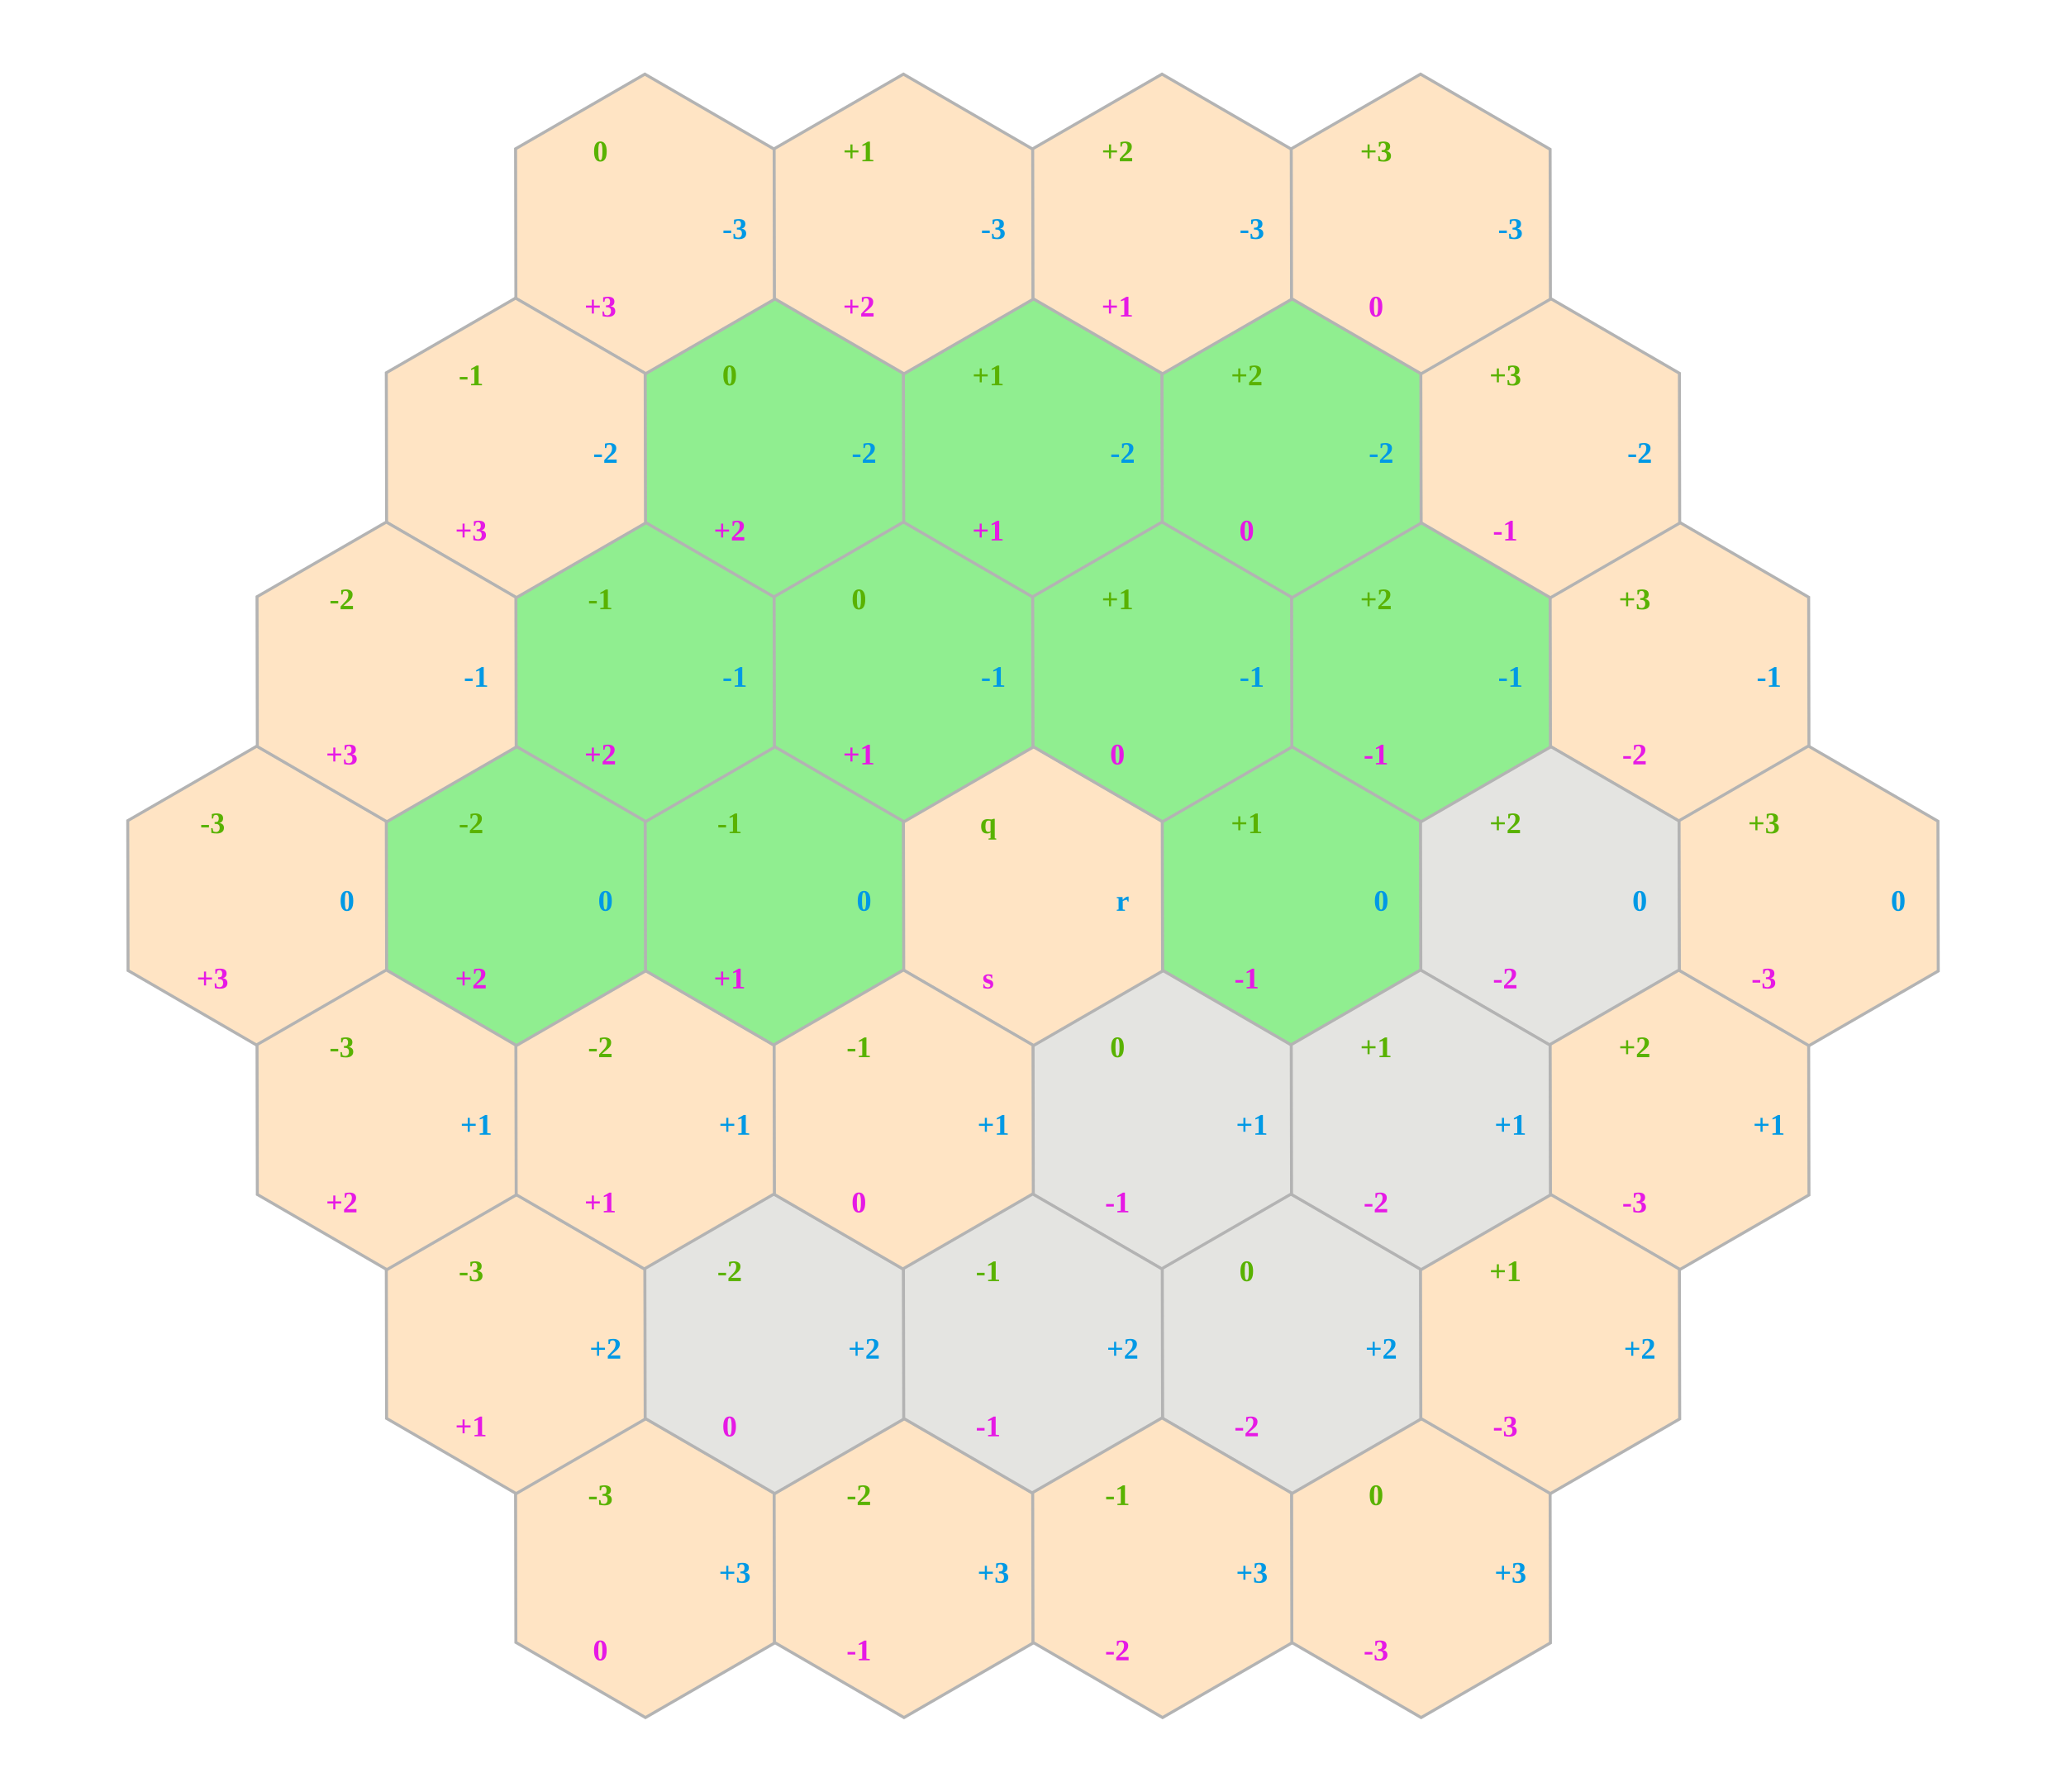
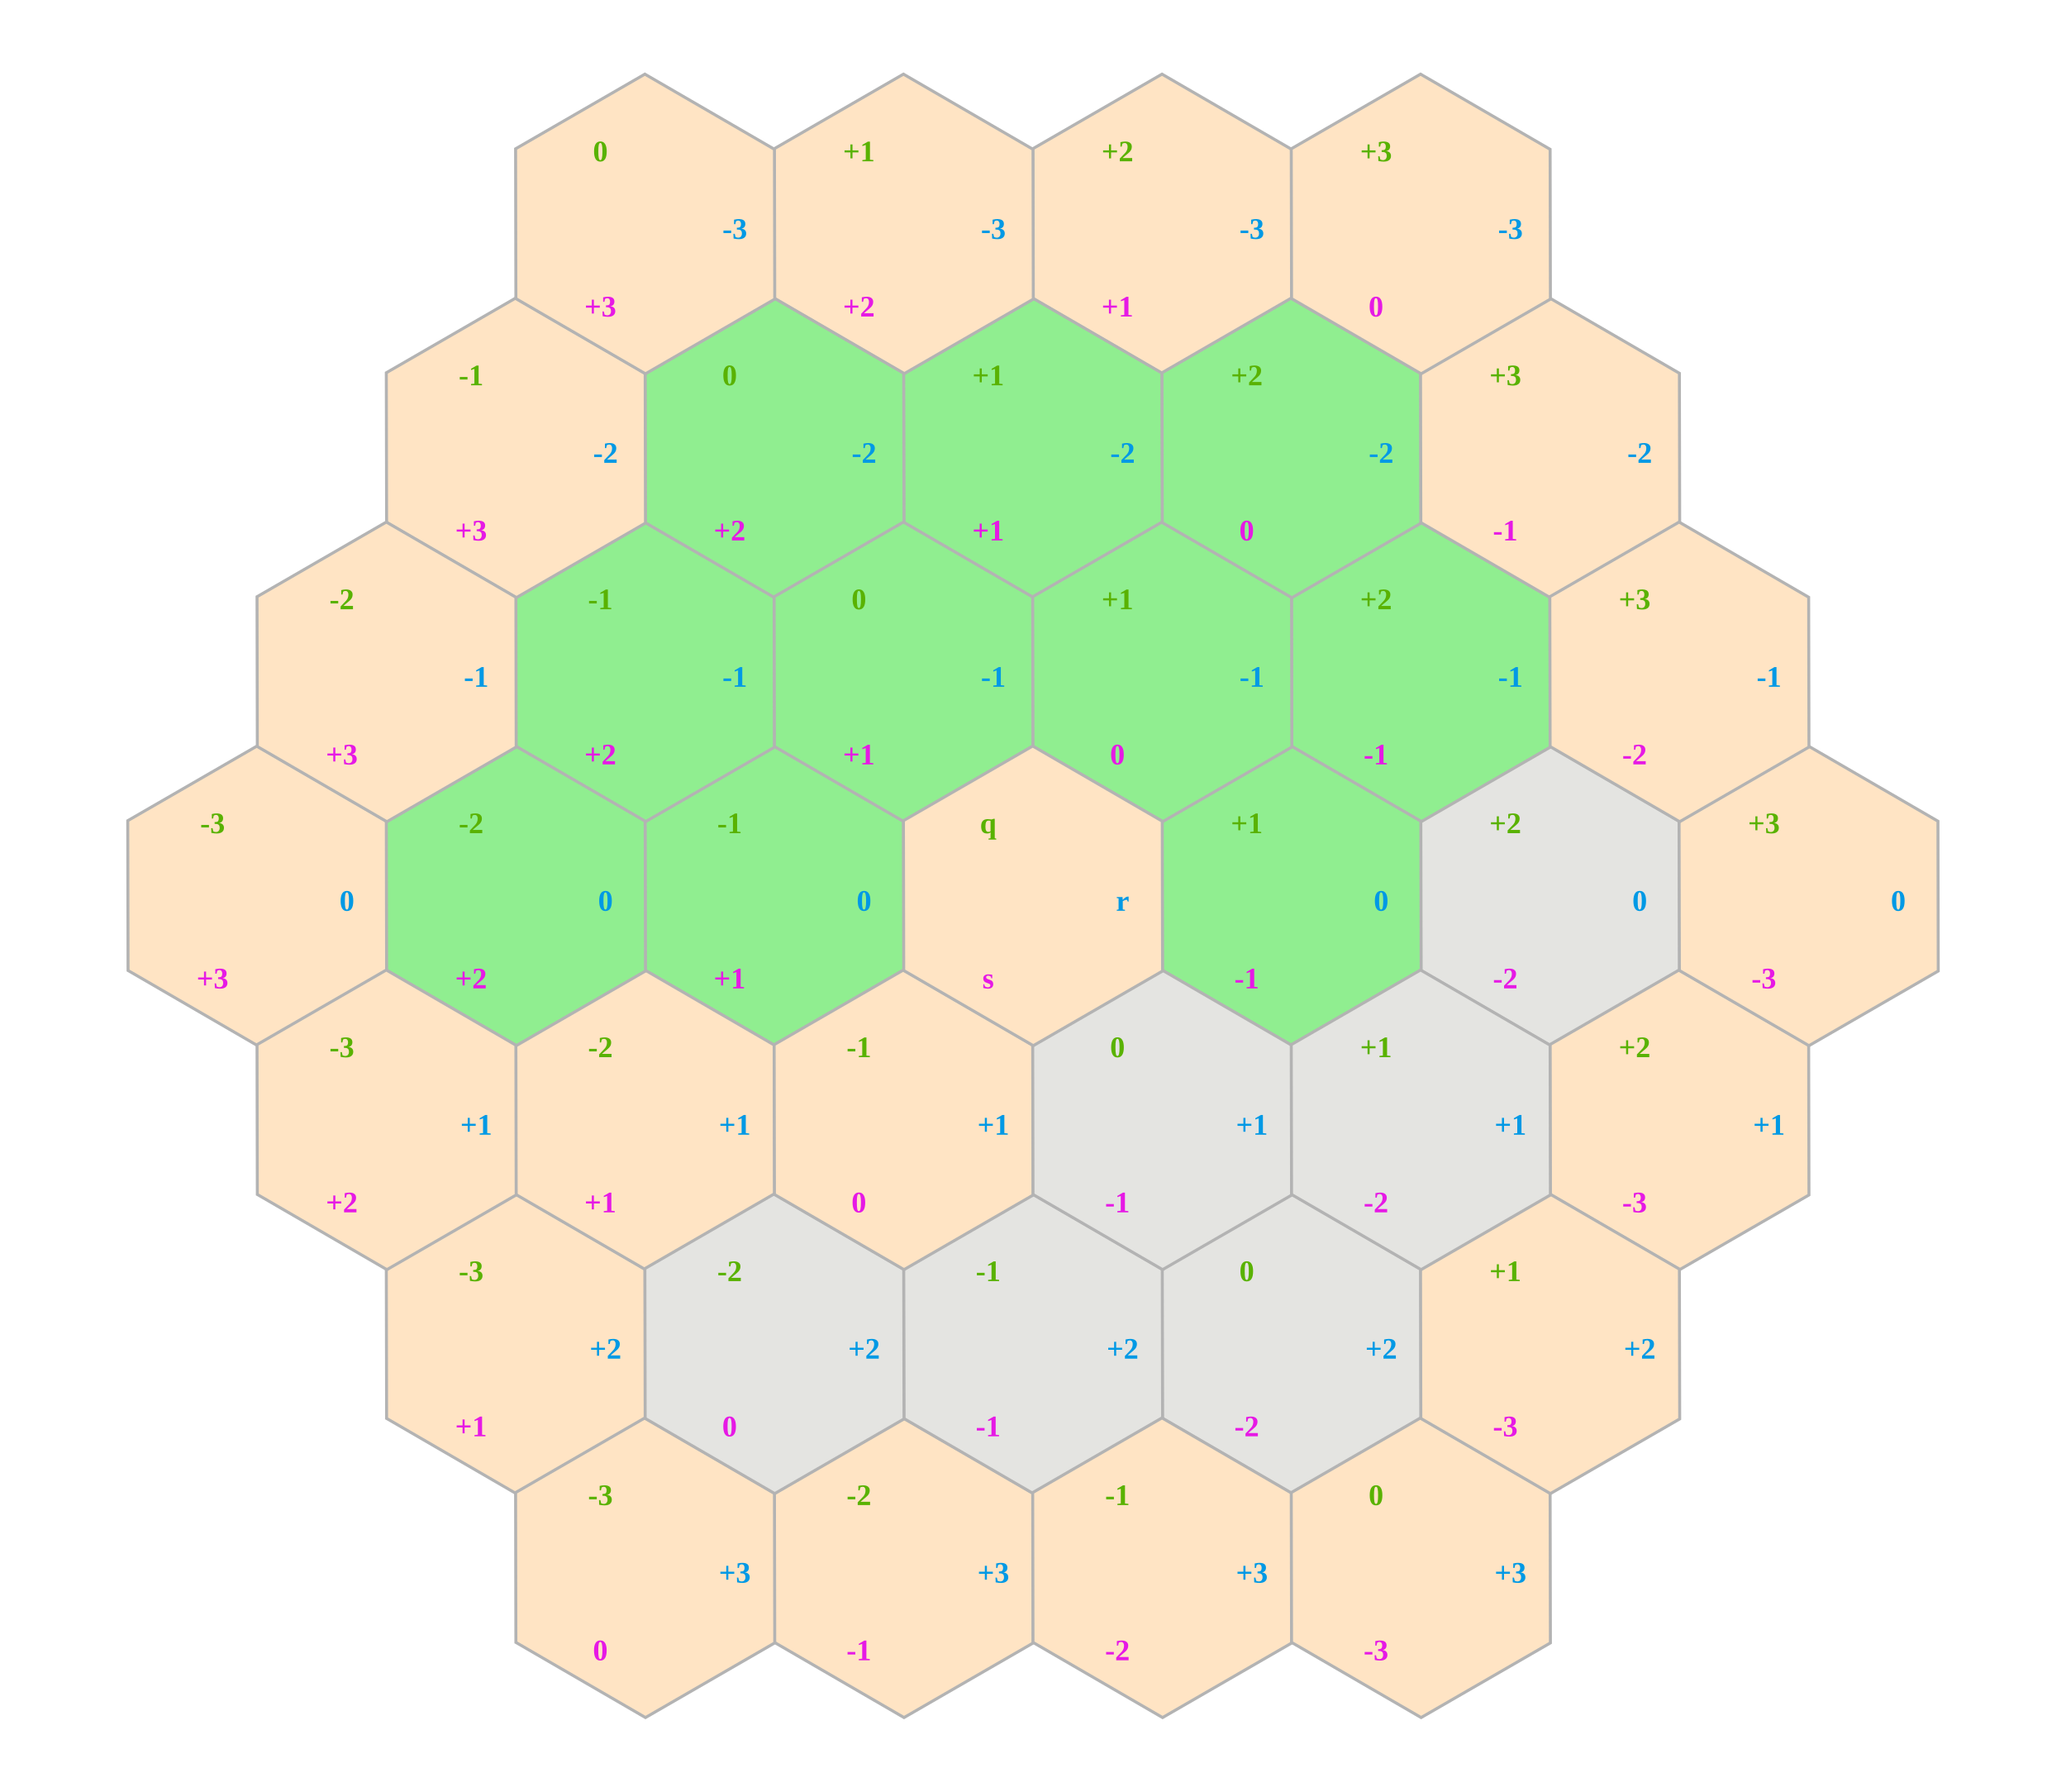
<svg xmlns="http://www.w3.org/2000/svg" version="1.1" viewBox="-692 -600 1384 1200" width="1384" height="1200" preserveAspectRatio="xMidYMin meet">
  <style>
    svg {
        stroke-width: 2px;
        stroke: #b3b3b3ff;
        fill: #e4e4e1ff;
        background-color: #ffffffff;
    }
    text {
        font-weight: bold;
        stroke: none;
        fill: black;
        text-anchor: middle;
        font-size: 20px;
    }
    .q {
        fill: #59b201ff;
    }
    .r {
        fill: #0099e5ff;
    }
    .s {
        fill: #e619e5ff;
    }
    .style-1 {
        fill: #ffe4c4ff;
    }
    .style-2 {
        fill: #90ee90ff;
    }
</style>
+   <g transform="translate(173.2051,300),rotate(-30)">
+     <polygon points="100,0 50,-87 -50,-87 -100,-0 -50,87 50,87">
+     </polygon>
+     <text transform="rotate(-90) translate(60, 0) rotate(90) rotate(30) translate(0,10)" class="q">0</text>
+     <text transform="rotate(-90) translate(-30, 52) rotate(90) rotate(30) translate(0,10)" class="r">+2</text>
+     <text transform="rotate(-90) translate(-30, -52) rotate(90) rotate(30) translate(0,10)" class="s">-2</text>
+   </g>
+   <g transform="translate(346.4102,0),rotate(-30)">
+     <polygon points="100,0 50,-87 -50,-87 -100,-0 -50,87 50,87">
+     </polygon>
+     <text transform="rotate(-90) translate(60, 0) rotate(90) rotate(30) translate(0,10)" class="q">+2</text>
+     <text transform="rotate(-90) translate(-30, 52) rotate(90) rotate(30) translate(0,10)" class="r">0</text>
+     <text transform="rotate(-90) translate(-30, -52) rotate(90) rotate(30) translate(0,10)" class="s">-2</text>
+   </g>
+   <g class="style-1" transform="translate(86.60254,-450),rotate(-30)">
+     <polygon points="100,0 50,-87 -50,-87 -100,-0 -50,87 50,87">
+     </polygon>
+     <text transform="rotate(-90) translate(60, 0) rotate(90) rotate(30) translate(0,10)" class="q">+2</text>
+     <text transform="rotate(-90) translate(-30, 52) rotate(90) rotate(30) translate(0,10)" class="r">-3</text>
+     <text transform="rotate(-90) translate(-30, -52) rotate(90) rotate(30) translate(0,10)" class="s">+1</text>
+   </g>
+   <g class="style-2" transform="translate(0,-300),rotate(-30)">
+     <polygon points="100,0 50,-87 -50,-87 -100,-0 -50,87 50,87">
+     </polygon>
+     <text transform="rotate(-90) translate(60, 0) rotate(90) rotate(30) translate(0,10)" class="q">+1</text>
+     <text transform="rotate(-90) translate(-30, 52) rotate(90) rotate(30) translate(0,10)" class="r">-2</text>
+     <text transform="rotate(-90) translate(-30, -52) rotate(90) rotate(30) translate(0,10)" class="s">+1</text>
+   </g>
+   <g class="style-1" transform="translate(-86.60254,450),rotate(-30)">
+     <polygon points="100,0 50,-87 -50,-87 -100,-0 -50,87 50,87">
+     </polygon>
+     <text transform="rotate(-90) translate(60, 0) rotate(90) rotate(30) translate(0,10)" class="q">-2</text>
+     <text transform="rotate(-90) translate(-30, 52) rotate(90) rotate(30) translate(0,10)" class="r">+3</text>
+     <text transform="rotate(-90) translate(-30, -52) rotate(90) rotate(30) translate(0,10)" class="s">-1</text>
+   </g>
+   <g class="style-2" transform="translate(-173.2051,0),rotate(-30)">
+     <polygon points="100,0 50,-87 -50,-87 -100,-0 -50,87 50,87">
+     </polygon>
+     <text transform="rotate(-90) translate(60, 0) rotate(90) rotate(30) translate(0,10)" class="q">-1</text>
+     <text transform="rotate(-90) translate(-30, 52) rotate(90) rotate(30) translate(0,10)" class="r">0</text>
+     <text transform="rotate(-90) translate(-30, -52) rotate(90) rotate(30) translate(0,10)" class="s">+1</text>
+   </g>
+   <g class="style-1" transform="translate(-86.60254,-450),rotate(-30)">
+     <polygon points="100,0 50,-87 -50,-87 -100,-0 -50,87 50,87">
+     </polygon>
+     <text transform="rotate(-90) translate(60, 0) rotate(90) rotate(30) translate(0,10)" class="q">+1</text>
+     <text transform="rotate(-90) translate(-30, 52) rotate(90) rotate(30) translate(0,10)" class="r">-3</text>
+     <text transform="rotate(-90) translate(-30, -52) rotate(90) rotate(30) translate(0,10)" class="s">+2</text>
+   </g>
+   <g class="style-1" transform="translate(-346.4102,300),rotate(-30)">
+     <polygon points="100,0 50,-87 -50,-87 -100,-0 -50,87 50,87">
+     </polygon>
+     <text transform="rotate(-90) translate(60, 0) rotate(90) rotate(30) translate(0,10)" class="q">-3</text>
+     <text transform="rotate(-90) translate(-30, 52) rotate(90) rotate(30) translate(0,10)" class="r">+2</text>
+     <text transform="rotate(-90) translate(-30, -52) rotate(90) rotate(30) translate(0,10)" class="s">+1</text>
+   </g>
+   <g transform="translate(0,300),rotate(-30)">
+     <polygon points="100,0 50,-87 -50,-87 -100,-0 -50,87 50,87">
+     </polygon>
+     <text transform="rotate(-90) translate(60, 0) rotate(90) rotate(30) translate(0,10)" class="q">-1</text>
+     <text transform="rotate(-90) translate(-30, 52) rotate(90) rotate(30) translate(0,10)" class="r">+2</text>
+     <text transform="rotate(-90) translate(-30, -52) rotate(90) rotate(30) translate(0,10)" class="s">-1</text>
+   </g>
+   <g class="style-2" transform="translate(-259.8076,-150),rotate(-30)">
+     <polygon points="100,0 50,-87 -50,-87 -100,-0 -50,87 50,87">
+     </polygon>
+     <text transform="rotate(-90) translate(60, 0) rotate(90) rotate(30) translate(0,10)" class="q">-1</text>
+     <text transform="rotate(-90) translate(-30, 52) rotate(90) rotate(30) translate(0,10)" class="r">-1</text>
+     <text transform="rotate(-90) translate(-30, -52) rotate(90) rotate(30) translate(0,10)" class="s">+2</text>
+   </g>
+   <g class="style-2" transform="translate(-173.2051,-300),rotate(-30)">
+     <polygon points="100,0 50,-87 -50,-87 -100,-0 -50,87 50,87">
+     </polygon>
+     <text transform="rotate(-90) translate(60, 0) rotate(90) rotate(30) translate(0,10)" class="q">0</text>
+     <text transform="rotate(-90) translate(-30, 52) rotate(90) rotate(30) translate(0,10)" class="r">-2</text>
+     <text transform="rotate(-90) translate(-30, -52) rotate(90) rotate(30) translate(0,10)" class="s">+2</text>
+   </g>
+   <g class="style-1" transform="translate(-519.6152,0),rotate(-30)">
+     <polygon points="100,0 50,-87 -50,-87 -100,-0 -50,87 50,87">
+     </polygon>
+     <text transform="rotate(-90) translate(60, 0) rotate(90) rotate(30) translate(0,10)" class="q">-3</text>
+     <text transform="rotate(-90) translate(-30, 52) rotate(90) rotate(30) translate(0,10)" class="r">0</text>
+     <text transform="rotate(-90) translate(-30, -52) rotate(90) rotate(30) translate(0,10)" class="s">+3</text>
+   </g>
+   <g class="style-2" transform="translate(259.8076,-150),rotate(-30)">
+     <polygon points="100,0 50,-87 -50,-87 -100,-0 -50,87 50,87">
+     </polygon>
+     <text transform="rotate(-90) translate(60, 0) rotate(90) rotate(30) translate(0,10)" class="q">+2</text>
+     <text transform="rotate(-90) translate(-30, 52) rotate(90) rotate(30) translate(0,10)" class="r">-1</text>
+     <text transform="rotate(-90) translate(-30, -52) rotate(90) rotate(30) translate(0,10)" class="s">-1</text>
+   </g>
+   <g class="style-2" transform="translate(-86.60254,-150),rotate(-30)">
+     <polygon points="100,0 50,-87 -50,-87 -100,-0 -50,87 50,87">
+     </polygon>
+     <text transform="rotate(-90) translate(60, 0) rotate(90) rotate(30) translate(0,10)" class="q">0</text>
+     <text transform="rotate(-90) translate(-30, 52) rotate(90) rotate(30) translate(0,10)" class="r">-1</text>
+     <text transform="rotate(-90) translate(-30, -52) rotate(90) rotate(30) translate(0,10)" class="s">+1</text>
+   </g>
  <g class="style-2" transform="translate(173.2051,0),rotate(-30)">
    <polygon points="100,0 50,-87 -50,-87 -100,-0 -50,87 50,87">
    </polygon>
    <text transform="rotate(-90) translate(60, 0) rotate(90) rotate(30) translate(0,10)" class="q">+1</text>
    <text transform="rotate(-90) translate(-30, 52) rotate(90) rotate(30) translate(0,10)" class="r">0</text>
    <text transform="rotate(-90) translate(-30, -52) rotate(90) rotate(30) translate(0,10)" class="s">-1</text>
  </g>
-   <g class="style-2" transform="translate(-173.2051,-300),rotate(-30)">
-     <polygon points="100,0 50,-87 -50,-87 -100,-0 -50,87 50,87">
-     </polygon>
-     <text transform="rotate(-90) translate(60, 0) rotate(90) rotate(30) translate(0,10)" class="q">0</text>
-     <text transform="rotate(-90) translate(-30, 52) rotate(90) rotate(30) translate(0,10)" class="r">-2</text>
-     <text transform="rotate(-90) translate(-30, -52) rotate(90) rotate(30) translate(0,10)" class="s">+2</text>
+   <g class="style-1" transform="translate(-259.8076,150),rotate(-30)">
+     <polygon points="100,0 50,-87 -50,-87 -100,-0 -50,87 50,87">
+     </polygon>
+     <text transform="rotate(-90) translate(60, 0) rotate(90) rotate(30) translate(0,10)" class="q">-2</text>
+     <text transform="rotate(-90) translate(-30, 52) rotate(90) rotate(30) translate(0,10)" class="r">+1</text>
+     <text transform="rotate(-90) translate(-30, -52) rotate(90) rotate(30) translate(0,10)" class="s">+1</text>
  </g>
  <g class="style-1" transform="translate(-259.8076,450),rotate(-30)">
    <polygon points="100,0 50,-87 -50,-87 -100,-0 -50,87 50,87">
    </polygon>
    <text transform="rotate(-90) translate(60, 0) rotate(90) rotate(30) translate(0,10)" class="q">-3</text>
    <text transform="rotate(-90) translate(-30, 52) rotate(90) rotate(30) translate(0,10)" class="r">+3</text>
    <text transform="rotate(-90) translate(-30, -52) rotate(90) rotate(30) translate(0,10)" class="s">0</text>
  </g>
-   <g class="style-1" transform="translate(-346.4102,300),rotate(-30)">
-     <polygon points="100,0 50,-87 -50,-87 -100,-0 -50,87 50,87">
-     </polygon>
-     <text transform="rotate(-90) translate(60, 0) rotate(90) rotate(30) translate(0,10)" class="q">-3</text>
-     <text transform="rotate(-90) translate(-30, 52) rotate(90) rotate(30) translate(0,10)" class="r">+2</text>
-     <text transform="rotate(-90) translate(-30, -52) rotate(90) rotate(30) translate(0,10)" class="s">+1</text>
+   <g transform="translate(-173.2051,300),rotate(-30)">
+     <polygon points="100,0 50,-87 -50,-87 -100,-0 -50,87 50,87">
+     </polygon>
+     <text transform="rotate(-90) translate(60, 0) rotate(90) rotate(30) translate(0,10)" class="q">-2</text>
+     <text transform="rotate(-90) translate(-30, 52) rotate(90) rotate(30) translate(0,10)" class="r">+2</text>
+     <text transform="rotate(-90) translate(-30, -52) rotate(90) rotate(30) translate(0,10)" class="s">0</text>
+   </g>
+   <g class="style-1" transform="translate(433.0127,150),rotate(-30)">
+     <polygon points="100,0 50,-87 -50,-87 -100,-0 -50,87 50,87">
+     </polygon>
+     <text transform="rotate(-90) translate(60, 0) rotate(90) rotate(30) translate(0,10)" class="q">+2</text>
+     <text transform="rotate(-90) translate(-30, 52) rotate(90) rotate(30) translate(0,10)" class="r">+1</text>
+     <text transform="rotate(-90) translate(-30, -52) rotate(90) rotate(30) translate(0,10)" class="s">-3</text>
+   </g>
+   <g class="style-1" transform="translate(-86.60254,150),rotate(-30)">
+     <polygon points="100,0 50,-87 -50,-87 -100,-0 -50,87 50,87">
+     </polygon>
+     <text transform="rotate(-90) translate(60, 0) rotate(90) rotate(30) translate(0,10)" class="q">-1</text>
+     <text transform="rotate(-90) translate(-30, 52) rotate(90) rotate(30) translate(0,10)" class="r">+1</text>
+     <text transform="rotate(-90) translate(-30, -52) rotate(90) rotate(30) translate(0,10)" class="s">0</text>
+   </g>
+   <g class="style-2" transform="translate(86.60254,-150),rotate(-30)">
+     <polygon points="100,0 50,-87 -50,-87 -100,-0 -50,87 50,87">
+     </polygon>
+     <text transform="rotate(-90) translate(60, 0) rotate(90) rotate(30) translate(0,10)" class="q">+1</text>
+     <text transform="rotate(-90) translate(-30, 52) rotate(90) rotate(30) translate(0,10)" class="r">-1</text>
+     <text transform="rotate(-90) translate(-30, -52) rotate(90) rotate(30) translate(0,10)" class="s">0</text>
+   </g>
+   <g transform="translate(86.60254,150),rotate(-30)">
+     <polygon points="100,0 50,-87 -50,-87 -100,-0 -50,87 50,87">
+     </polygon>
+     <text transform="rotate(-90) translate(60, 0) rotate(90) rotate(30) translate(0,10)" class="q">0</text>
+     <text transform="rotate(-90) translate(-30, 52) rotate(90) rotate(30) translate(0,10)" class="r">+1</text>
+     <text transform="rotate(-90) translate(-30, -52) rotate(90) rotate(30) translate(0,10)" class="s">-1</text>
+   </g>
+   <g class="style-2" transform="translate(-346.4102,0),rotate(-30)">
+     <polygon points="100,0 50,-87 -50,-87 -100,-0 -50,87 50,87">
+     </polygon>
+     <text transform="rotate(-90) translate(60, 0) rotate(90) rotate(30) translate(0,10)" class="q">-2</text>
+     <text transform="rotate(-90) translate(-30, 52) rotate(90) rotate(30) translate(0,10)" class="r">0</text>
+     <text transform="rotate(-90) translate(-30, -52) rotate(90) rotate(30) translate(0,10)" class="s">+2</text>
+   </g>
+   <g class="style-1" transform="translate(519.6152,0),rotate(-30)">
+     <polygon points="100,0 50,-87 -50,-87 -100,-0 -50,87 50,87">
+     </polygon>
+     <text transform="rotate(-90) translate(60, 0) rotate(90) rotate(30) translate(0,10)" class="q">+3</text>
+     <text transform="rotate(-90) translate(-30, 52) rotate(90) rotate(30) translate(0,10)" class="r">0</text>
+     <text transform="rotate(-90) translate(-30, -52) rotate(90) rotate(30) translate(0,10)" class="s">-3</text>
+   </g>
+   <g class="style-2" transform="translate(173.2051,-300),rotate(-30)">
+     <polygon points="100,0 50,-87 -50,-87 -100,-0 -50,87 50,87">
+     </polygon>
+     <text transform="rotate(-90) translate(60, 0) rotate(90) rotate(30) translate(0,10)" class="q">+2</text>
+     <text transform="rotate(-90) translate(-30, 52) rotate(90) rotate(30) translate(0,10)" class="r">-2</text>
+     <text transform="rotate(-90) translate(-30, -52) rotate(90) rotate(30) translate(0,10)" class="s">0</text>
+   </g>
+   <g class="style-1" transform="translate(-346.4102,-300),rotate(-30)">
+     <polygon points="100,0 50,-87 -50,-87 -100,-0 -50,87 50,87">
+     </polygon>
+     <text transform="rotate(-90) translate(60, 0) rotate(90) rotate(30) translate(0,10)" class="q">-1</text>
+     <text transform="rotate(-90) translate(-30, 52) rotate(90) rotate(30) translate(0,10)" class="r">-2</text>
+     <text transform="rotate(-90) translate(-30, -52) rotate(90) rotate(30) translate(0,10)" class="s">+3</text>
+   </g>
+   <g class="style-1" transform="translate(86.60254,450),rotate(-30)">
+     <polygon points="100,0 50,-87 -50,-87 -100,-0 -50,87 50,87">
+     </polygon>
+     <text transform="rotate(-90) translate(60, 0) rotate(90) rotate(30) translate(0,10)" class="q">-1</text>
+     <text transform="rotate(-90) translate(-30, 52) rotate(90) rotate(30) translate(0,10)" class="r">+3</text>
+     <text transform="rotate(-90) translate(-30, -52) rotate(90) rotate(30) translate(0,10)" class="s">-2</text>
  </g>
  <g class="style-1" transform="translate(259.8076,450),rotate(-30)">
    <polygon points="100,0 50,-87 -50,-87 -100,-0 -50,87 50,87">
    </polygon>
    <text transform="rotate(-90) translate(60, 0) rotate(90) rotate(30) translate(0,10)" class="q">0</text>
    <text transform="rotate(-90) translate(-30, 52) rotate(90) rotate(30) translate(0,10)" class="r">+3</text>
    <text transform="rotate(-90) translate(-30, -52) rotate(90) rotate(30) translate(0,10)" class="s">-3</text>
  </g>
-   <g class="style-1" transform="translate(433.0127,-150),rotate(-30)">
-     <polygon points="100,0 50,-87 -50,-87 -100,-0 -50,87 50,87">
-     </polygon>
-     <text transform="rotate(-90) translate(60, 0) rotate(90) rotate(30) translate(0,10)" class="q">+3</text>
-     <text transform="rotate(-90) translate(-30, 52) rotate(90) rotate(30) translate(0,10)" class="r">-1</text>
-     <text transform="rotate(-90) translate(-30, -52) rotate(90) rotate(30) translate(0,10)" class="s">-2</text>
-   </g>
-   <g transform="translate(86.60254,150),rotate(-30)">
-     <polygon points="100,0 50,-87 -50,-87 -100,-0 -50,87 50,87">
-     </polygon>
-     <text transform="rotate(-90) translate(60, 0) rotate(90) rotate(30) translate(0,10)" class="q">0</text>
-     <text transform="rotate(-90) translate(-30, 52) rotate(90) rotate(30) translate(0,10)" class="r">+1</text>
-     <text transform="rotate(-90) translate(-30, -52) rotate(90) rotate(30) translate(0,10)" class="s">-1</text>
-   </g>
-   <g transform="translate(346.4102,0),rotate(-30)">
-     <polygon points="100,0 50,-87 -50,-87 -100,-0 -50,87 50,87">
-     </polygon>
-     <text transform="rotate(-90) translate(60, 0) rotate(90) rotate(30) translate(0,10)" class="q">+2</text>
-     <text transform="rotate(-90) translate(-30, 52) rotate(90) rotate(30) translate(0,10)" class="r">0</text>
-     <text transform="rotate(-90) translate(-30, -52) rotate(90) rotate(30) translate(0,10)" class="s">-2</text>
-   </g>
-   <g class="style-2" transform="translate(259.8076,-150),rotate(-30)">
-     <polygon points="100,0 50,-87 -50,-87 -100,-0 -50,87 50,87">
-     </polygon>
-     <text transform="rotate(-90) translate(60, 0) rotate(90) rotate(30) translate(0,10)" class="q">+2</text>
-     <text transform="rotate(-90) translate(-30, 52) rotate(90) rotate(30) translate(0,10)" class="r">-1</text>
-     <text transform="rotate(-90) translate(-30, -52) rotate(90) rotate(30) translate(0,10)" class="s">-1</text>
-   </g>
-   <g transform="translate(173.2051,300),rotate(-30)">
-     <polygon points="100,0 50,-87 -50,-87 -100,-0 -50,87 50,87">
-     </polygon>
-     <text transform="rotate(-90) translate(60, 0) rotate(90) rotate(30) translate(0,10)" class="q">0</text>
-     <text transform="rotate(-90) translate(-30, 52) rotate(90) rotate(30) translate(0,10)" class="r">+2</text>
-     <text transform="rotate(-90) translate(-30, -52) rotate(90) rotate(30) translate(0,10)" class="s">-2</text>
-   </g>
-   <g class="style-2" transform="translate(0,-300),rotate(-30)">
-     <polygon points="100,0 50,-87 -50,-87 -100,-0 -50,87 50,87">
-     </polygon>
-     <text transform="rotate(-90) translate(60, 0) rotate(90) rotate(30) translate(0,10)" class="q">+1</text>
-     <text transform="rotate(-90) translate(-30, 52) rotate(90) rotate(30) translate(0,10)" class="r">-2</text>
-     <text transform="rotate(-90) translate(-30, -52) rotate(90) rotate(30) translate(0,10)" class="s">+1</text>
-   </g>
-   <g class="style-1" transform="translate(-259.8076,150),rotate(-30)">
-     <polygon points="100,0 50,-87 -50,-87 -100,-0 -50,87 50,87">
-     </polygon>
-     <text transform="rotate(-90) translate(60, 0) rotate(90) rotate(30) translate(0,10)" class="q">-2</text>
-     <text transform="rotate(-90) translate(-30, 52) rotate(90) rotate(30) translate(0,10)" class="r">+1</text>
-     <text transform="rotate(-90) translate(-30, -52) rotate(90) rotate(30) translate(0,10)" class="s">+1</text>
-   </g>
  <g class="style-1" transform="translate(346.4102,-300),rotate(-30)">
    <polygon points="100,0 50,-87 -50,-87 -100,-0 -50,87 50,87">
    </polygon>
    <text transform="rotate(-90) translate(60, 0) rotate(90) rotate(30) translate(0,10)" class="q">+3</text>
    <text transform="rotate(-90) translate(-30, 52) rotate(90) rotate(30) translate(0,10)" class="r">-2</text>
    <text transform="rotate(-90) translate(-30, -52) rotate(90) rotate(30) translate(0,10)" class="s">-1</text>
  </g>
-   <g class="style-1" transform="translate(-519.6152,0),rotate(-30)">
-     <polygon points="100,0 50,-87 -50,-87 -100,-0 -50,87 50,87">
-     </polygon>
-     <text transform="rotate(-90) translate(60, 0) rotate(90) rotate(30) translate(0,10)" class="q">-3</text>
-     <text transform="rotate(-90) translate(-30, 52) rotate(90) rotate(30) translate(0,10)" class="r">0</text>
-     <text transform="rotate(-90) translate(-30, -52) rotate(90) rotate(30) translate(0,10)" class="s">+3</text>
-   </g>
-   <g class="style-1" transform="translate(-86.60254,450),rotate(-30)">
-     <polygon points="100,0 50,-87 -50,-87 -100,-0 -50,87 50,87">
-     </polygon>
-     <text transform="rotate(-90) translate(60, 0) rotate(90) rotate(30) translate(0,10)" class="q">-2</text>
-     <text transform="rotate(-90) translate(-30, 52) rotate(90) rotate(30) translate(0,10)" class="r">+3</text>
-     <text transform="rotate(-90) translate(-30, -52) rotate(90) rotate(30) translate(0,10)" class="s">-1</text>
-   </g>
-   <g class="style-1" transform="translate(433.0127,150),rotate(-30)">
-     <polygon points="100,0 50,-87 -50,-87 -100,-0 -50,87 50,87">
-     </polygon>
-     <text transform="rotate(-90) translate(60, 0) rotate(90) rotate(30) translate(0,10)" class="q">+2</text>
-     <text transform="rotate(-90) translate(-30, 52) rotate(90) rotate(30) translate(0,10)" class="r">+1</text>
-     <text transform="rotate(-90) translate(-30, -52) rotate(90) rotate(30) translate(0,10)" class="s">-3</text>
-   </g>
-   <g class="style-2" transform="translate(-173.2051,0),rotate(-30)">
-     <polygon points="100,0 50,-87 -50,-87 -100,-0 -50,87 50,87">
-     </polygon>
-     <text transform="rotate(-90) translate(60, 0) rotate(90) rotate(30) translate(0,10)" class="q">-1</text>
-     <text transform="rotate(-90) translate(-30, 52) rotate(90) rotate(30) translate(0,10)" class="r">0</text>
-     <text transform="rotate(-90) translate(-30, -52) rotate(90) rotate(30) translate(0,10)" class="s">+1</text>
-   </g>
  <g class="style-1" transform="translate(346.4102,300),rotate(-30)">
    <polygon points="100,0 50,-87 -50,-87 -100,-0 -50,87 50,87">
    </polygon>
    <text transform="rotate(-90) translate(60, 0) rotate(90) rotate(30) translate(0,10)" class="q">+1</text>
    <text transform="rotate(-90) translate(-30, 52) rotate(90) rotate(30) translate(0,10)" class="r">+2</text>
    <text transform="rotate(-90) translate(-30, -52) rotate(90) rotate(30) translate(0,10)" class="s">-3</text>
  </g>
-   <g transform="translate(-173.2051,300),rotate(-30)">
-     <polygon points="100,0 50,-87 -50,-87 -100,-0 -50,87 50,87">
-     </polygon>
-     <text transform="rotate(-90) translate(60, 0) rotate(90) rotate(30) translate(0,10)" class="q">-2</text>
-     <text transform="rotate(-90) translate(-30, 52) rotate(90) rotate(30) translate(0,10)" class="r">+2</text>
-     <text transform="rotate(-90) translate(-30, -52) rotate(90) rotate(30) translate(0,10)" class="s">0</text>
-   </g>
-   <g class="style-2" transform="translate(-259.8076,-150),rotate(-30)">
-     <polygon points="100,0 50,-87 -50,-87 -100,-0 -50,87 50,87">
-     </polygon>
-     <text transform="rotate(-90) translate(60, 0) rotate(90) rotate(30) translate(0,10)" class="q">-1</text>
-     <text transform="rotate(-90) translate(-30, 52) rotate(90) rotate(30) translate(0,10)" class="r">-1</text>
-     <text transform="rotate(-90) translate(-30, -52) rotate(90) rotate(30) translate(0,10)" class="s">+2</text>
+   <g class="style-1" transform="translate(-433.0127,-150),rotate(-30)">
+     <polygon points="100,0 50,-87 -50,-87 -100,-0 -50,87 50,87">
+     </polygon>
+     <text transform="rotate(-90) translate(60, 0) rotate(90) rotate(30) translate(0,10)" class="q">-2</text>
+     <text transform="rotate(-90) translate(-30, 52) rotate(90) rotate(30) translate(0,10)" class="r">-1</text>
+     <text transform="rotate(-90) translate(-30, -52) rotate(90) rotate(30) translate(0,10)" class="s">+3</text>
+   </g>
+   <g class="style-1" transform="translate(259.8076,-450),rotate(-30)">
+     <polygon points="100,0 50,-87 -50,-87 -100,-0 -50,87 50,87">
+     </polygon>
+     <text transform="rotate(-90) translate(60, 0) rotate(90) rotate(30) translate(0,10)" class="q">+3</text>
+     <text transform="rotate(-90) translate(-30, 52) rotate(90) rotate(30) translate(0,10)" class="r">-3</text>
+     <text transform="rotate(-90) translate(-30, -52) rotate(90) rotate(30) translate(0,10)" class="s">0</text>
+   </g>
+   <g transform="translate(259.8076,150),rotate(-30)">
+     <polygon points="100,0 50,-87 -50,-87 -100,-0 -50,87 50,87">
+     </polygon>
+     <text transform="rotate(-90) translate(60, 0) rotate(90) rotate(30) translate(0,10)" class="q">+1</text>
+     <text transform="rotate(-90) translate(-30, 52) rotate(90) rotate(30) translate(0,10)" class="r">+1</text>
+     <text transform="rotate(-90) translate(-30, -52) rotate(90) rotate(30) translate(0,10)" class="s">-2</text>
  </g>
  <g class="style-1" transform="translate(0,0),rotate(-30)">
    <polygon points="100,0 50,-87 -50,-87 -100,-0 -50,87 50,87">
    </polygon>
    <text transform="rotate(-90) translate(60, 0) rotate(90) rotate(30) translate(0,10)" class="q">q</text>
    <text transform="rotate(-90) translate(-30, 52) rotate(90) rotate(30) translate(0,10)" class="r">r</text>
    <text transform="rotate(-90) translate(-30, -52) rotate(90) rotate(30) translate(0,10)" class="s">s</text>
  </g>
-   <g class="style-1" transform="translate(-86.60254,150),rotate(-30)">
-     <polygon points="100,0 50,-87 -50,-87 -100,-0 -50,87 50,87">
-     </polygon>
-     <text transform="rotate(-90) translate(60, 0) rotate(90) rotate(30) translate(0,10)" class="q">-1</text>
-     <text transform="rotate(-90) translate(-30, 52) rotate(90) rotate(30) translate(0,10)" class="r">+1</text>
-     <text transform="rotate(-90) translate(-30, -52) rotate(90) rotate(30) translate(0,10)" class="s">0</text>
+   <g class="style-1" transform="translate(-433.0127,150),rotate(-30)">
+     <polygon points="100,0 50,-87 -50,-87 -100,-0 -50,87 50,87">
+     </polygon>
+     <text transform="rotate(-90) translate(60, 0) rotate(90) rotate(30) translate(0,10)" class="q">-3</text>
+     <text transform="rotate(-90) translate(-30, 52) rotate(90) rotate(30) translate(0,10)" class="r">+1</text>
+     <text transform="rotate(-90) translate(-30, -52) rotate(90) rotate(30) translate(0,10)" class="s">+2</text>
  </g>
  <g class="style-1" transform="translate(-259.8076,-450),rotate(-30)">
    <polygon points="100,0 50,-87 -50,-87 -100,-0 -50,87 50,87">
    </polygon>
    <text transform="rotate(-90) translate(60, 0) rotate(90) rotate(30) translate(0,10)" class="q">0</text>
    <text transform="rotate(-90) translate(-30, 52) rotate(90) rotate(30) translate(0,10)" class="r">-3</text>
    <text transform="rotate(-90) translate(-30, -52) rotate(90) rotate(30) translate(0,10)" class="s">+3</text>
  </g>
-   <g class="style-2" transform="translate(-86.60254,-150),rotate(-30)">
-     <polygon points="100,0 50,-87 -50,-87 -100,-0 -50,87 50,87">
-     </polygon>
-     <text transform="rotate(-90) translate(60, 0) rotate(90) rotate(30) translate(0,10)" class="q">0</text>
-     <text transform="rotate(-90) translate(-30, 52) rotate(90) rotate(30) translate(0,10)" class="r">-1</text>
-     <text transform="rotate(-90) translate(-30, -52) rotate(90) rotate(30) translate(0,10)" class="s">+1</text>
-   </g>
-   <g class="style-1" transform="translate(-86.60254,-450),rotate(-30)">
-     <polygon points="100,0 50,-87 -50,-87 -100,-0 -50,87 50,87">
-     </polygon>
-     <text transform="rotate(-90) translate(60, 0) rotate(90) rotate(30) translate(0,10)" class="q">+1</text>
-     <text transform="rotate(-90) translate(-30, 52) rotate(90) rotate(30) translate(0,10)" class="r">-3</text>
-     <text transform="rotate(-90) translate(-30, -52) rotate(90) rotate(30) translate(0,10)" class="s">+2</text>
-   </g>
-   <g transform="translate(259.8076,150),rotate(-30)">
-     <polygon points="100,0 50,-87 -50,-87 -100,-0 -50,87 50,87">
-     </polygon>
-     <text transform="rotate(-90) translate(60, 0) rotate(90) rotate(30) translate(0,10)" class="q">+1</text>
-     <text transform="rotate(-90) translate(-30, 52) rotate(90) rotate(30) translate(0,10)" class="r">+1</text>
-     <text transform="rotate(-90) translate(-30, -52) rotate(90) rotate(30) translate(0,10)" class="s">-2</text>
-   </g>
-   <g transform="translate(0,300),rotate(-30)">
-     <polygon points="100,0 50,-87 -50,-87 -100,-0 -50,87 50,87">
-     </polygon>
-     <text transform="rotate(-90) translate(60, 0) rotate(90) rotate(30) translate(0,10)" class="q">-1</text>
-     <text transform="rotate(-90) translate(-30, 52) rotate(90) rotate(30) translate(0,10)" class="r">+2</text>
-     <text transform="rotate(-90) translate(-30, -52) rotate(90) rotate(30) translate(0,10)" class="s">-1</text>
-   </g>
-   <g class="style-2" transform="translate(173.2051,-300),rotate(-30)">
-     <polygon points="100,0 50,-87 -50,-87 -100,-0 -50,87 50,87">
-     </polygon>
-     <text transform="rotate(-90) translate(60, 0) rotate(90) rotate(30) translate(0,10)" class="q">+2</text>
-     <text transform="rotate(-90) translate(-30, 52) rotate(90) rotate(30) translate(0,10)" class="r">-2</text>
-     <text transform="rotate(-90) translate(-30, -52) rotate(90) rotate(30) translate(0,10)" class="s">0</text>
-   </g>
-   <g class="style-2" transform="translate(86.60254,-150),rotate(-30)">
-     <polygon points="100,0 50,-87 -50,-87 -100,-0 -50,87 50,87">
-     </polygon>
-     <text transform="rotate(-90) translate(60, 0) rotate(90) rotate(30) translate(0,10)" class="q">+1</text>
-     <text transform="rotate(-90) translate(-30, 52) rotate(90) rotate(30) translate(0,10)" class="r">-1</text>
-     <text transform="rotate(-90) translate(-30, -52) rotate(90) rotate(30) translate(0,10)" class="s">0</text>
-   </g>
-   <g class="style-1" transform="translate(86.60254,-450),rotate(-30)">
-     <polygon points="100,0 50,-87 -50,-87 -100,-0 -50,87 50,87">
-     </polygon>
-     <text transform="rotate(-90) translate(60, 0) rotate(90) rotate(30) translate(0,10)" class="q">+2</text>
-     <text transform="rotate(-90) translate(-30, 52) rotate(90) rotate(30) translate(0,10)" class="r">-3</text>
-     <text transform="rotate(-90) translate(-30, -52) rotate(90) rotate(30) translate(0,10)" class="s">+1</text>
-   </g>
-   <g class="style-1" transform="translate(-346.4102,-300),rotate(-30)">
-     <polygon points="100,0 50,-87 -50,-87 -100,-0 -50,87 50,87">
-     </polygon>
-     <text transform="rotate(-90) translate(60, 0) rotate(90) rotate(30) translate(0,10)" class="q">-1</text>
-     <text transform="rotate(-90) translate(-30, 52) rotate(90) rotate(30) translate(0,10)" class="r">-2</text>
-     <text transform="rotate(-90) translate(-30, -52) rotate(90) rotate(30) translate(0,10)" class="s">+3</text>
-   </g>
-   <g class="style-1" transform="translate(86.60254,450),rotate(-30)">
-     <polygon points="100,0 50,-87 -50,-87 -100,-0 -50,87 50,87">
-     </polygon>
-     <text transform="rotate(-90) translate(60, 0) rotate(90) rotate(30) translate(0,10)" class="q">-1</text>
-     <text transform="rotate(-90) translate(-30, 52) rotate(90) rotate(30) translate(0,10)" class="r">+3</text>
-     <text transform="rotate(-90) translate(-30, -52) rotate(90) rotate(30) translate(0,10)" class="s">-2</text>
-   </g>
-   <g class="style-2" transform="translate(-346.4102,0),rotate(-30)">
-     <polygon points="100,0 50,-87 -50,-87 -100,-0 -50,87 50,87">
-     </polygon>
-     <text transform="rotate(-90) translate(60, 0) rotate(90) rotate(30) translate(0,10)" class="q">-2</text>
-     <text transform="rotate(-90) translate(-30, 52) rotate(90) rotate(30) translate(0,10)" class="r">0</text>
-     <text transform="rotate(-90) translate(-30, -52) rotate(90) rotate(30) translate(0,10)" class="s">+2</text>
-   </g>
-   <g class="style-1" transform="translate(-433.0127,150),rotate(-30)">
-     <polygon points="100,0 50,-87 -50,-87 -100,-0 -50,87 50,87">
-     </polygon>
-     <text transform="rotate(-90) translate(60, 0) rotate(90) rotate(30) translate(0,10)" class="q">-3</text>
-     <text transform="rotate(-90) translate(-30, 52) rotate(90) rotate(30) translate(0,10)" class="r">+1</text>
-     <text transform="rotate(-90) translate(-30, -52) rotate(90) rotate(30) translate(0,10)" class="s">+2</text>
-   </g>
-   <g class="style-1" transform="translate(-433.0127,-150),rotate(-30)">
-     <polygon points="100,0 50,-87 -50,-87 -100,-0 -50,87 50,87">
-     </polygon>
-     <text transform="rotate(-90) translate(60, 0) rotate(90) rotate(30) translate(0,10)" class="q">-2</text>
-     <text transform="rotate(-90) translate(-30, 52) rotate(90) rotate(30) translate(0,10)" class="r">-1</text>
-     <text transform="rotate(-90) translate(-30, -52) rotate(90) rotate(30) translate(0,10)" class="s">+3</text>
-   </g>
-   <g class="style-1" transform="translate(519.6152,0),rotate(-30)">
-     <polygon points="100,0 50,-87 -50,-87 -100,-0 -50,87 50,87">
-     </polygon>
-     <text transform="rotate(-90) translate(60, 0) rotate(90) rotate(30) translate(0,10)" class="q">+3</text>
-     <text transform="rotate(-90) translate(-30, 52) rotate(90) rotate(30) translate(0,10)" class="r">0</text>
-     <text transform="rotate(-90) translate(-30, -52) rotate(90) rotate(30) translate(0,10)" class="s">-3</text>
-   </g>
-   <g class="style-1" transform="translate(259.8076,-450),rotate(-30)">
-     <polygon points="100,0 50,-87 -50,-87 -100,-0 -50,87 50,87">
-     </polygon>
-     <text transform="rotate(-90) translate(60, 0) rotate(90) rotate(30) translate(0,10)" class="q">+3</text>
-     <text transform="rotate(-90) translate(-30, 52) rotate(90) rotate(30) translate(0,10)" class="r">-3</text>
-     <text transform="rotate(-90) translate(-30, -52) rotate(90) rotate(30) translate(0,10)" class="s">0</text>
+   <g class="style-1" transform="translate(433.0127,-150),rotate(-30)">
+     <polygon points="100,0 50,-87 -50,-87 -100,-0 -50,87 50,87">
+     </polygon>
+     <text transform="rotate(-90) translate(60, 0) rotate(90) rotate(30) translate(0,10)" class="q">+3</text>
+     <text transform="rotate(-90) translate(-30, 52) rotate(90) rotate(30) translate(0,10)" class="r">-1</text>
+     <text transform="rotate(-90) translate(-30, -52) rotate(90) rotate(30) translate(0,10)" class="s">-2</text>
  </g>
</svg>
